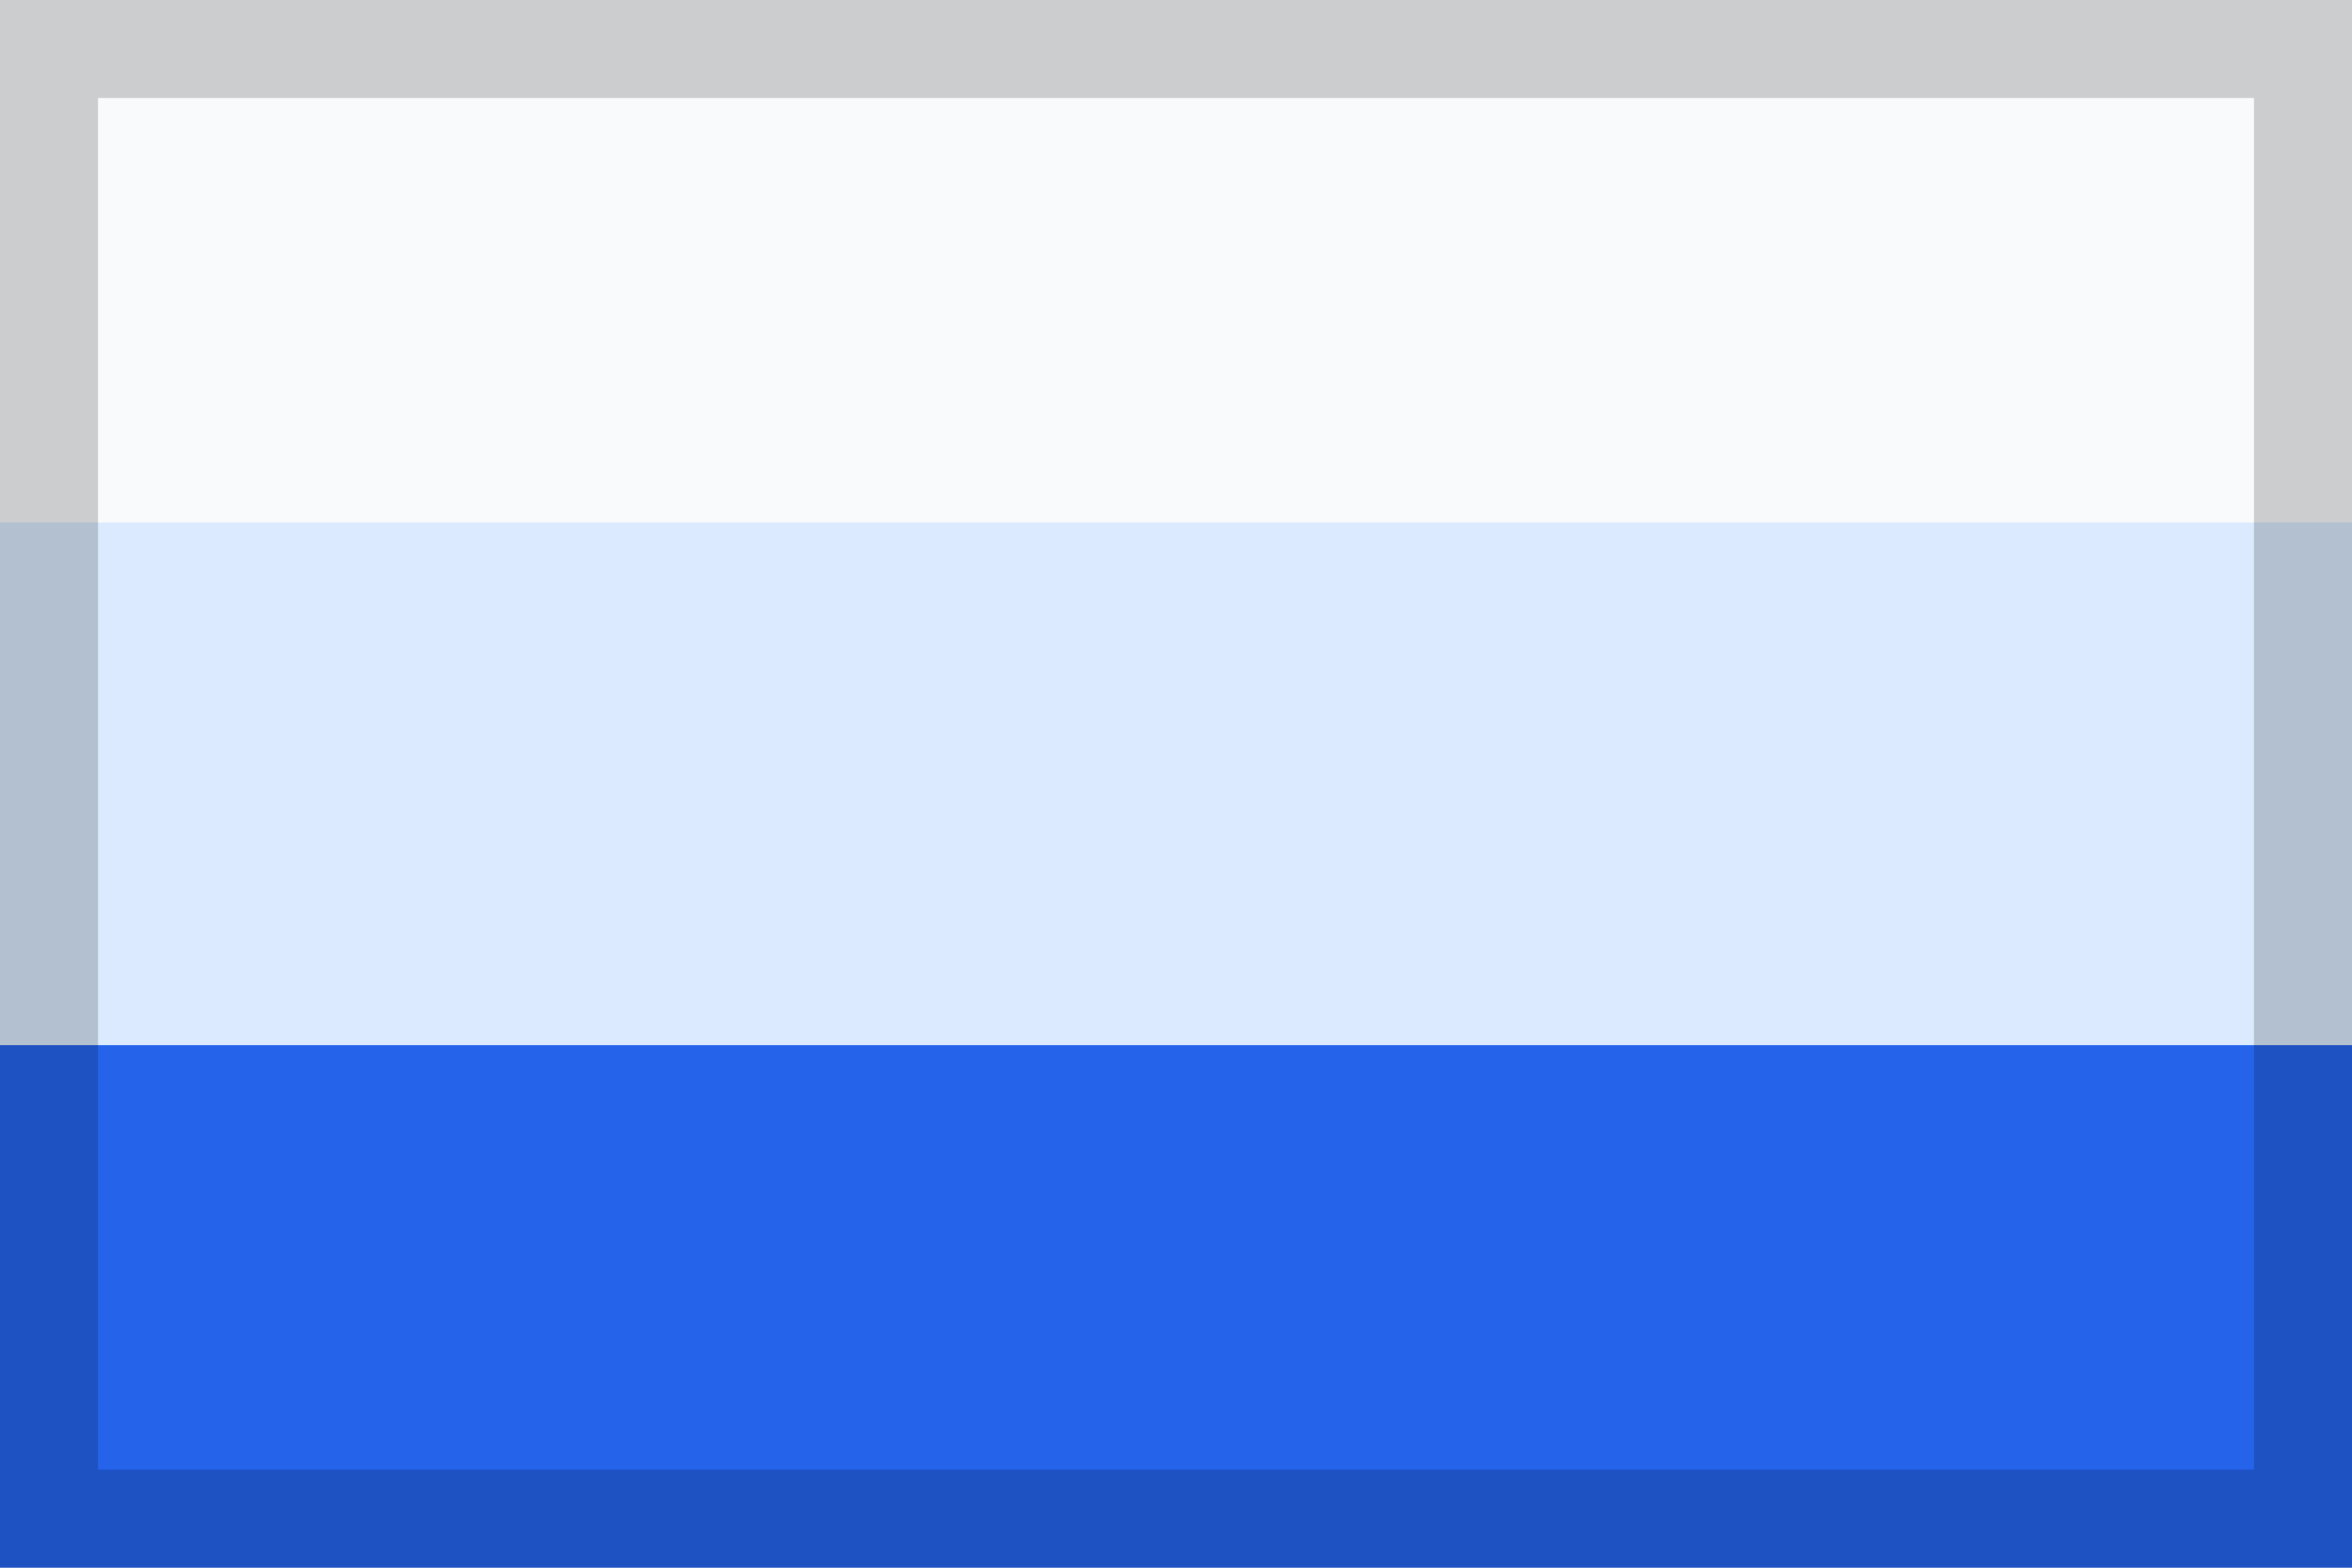
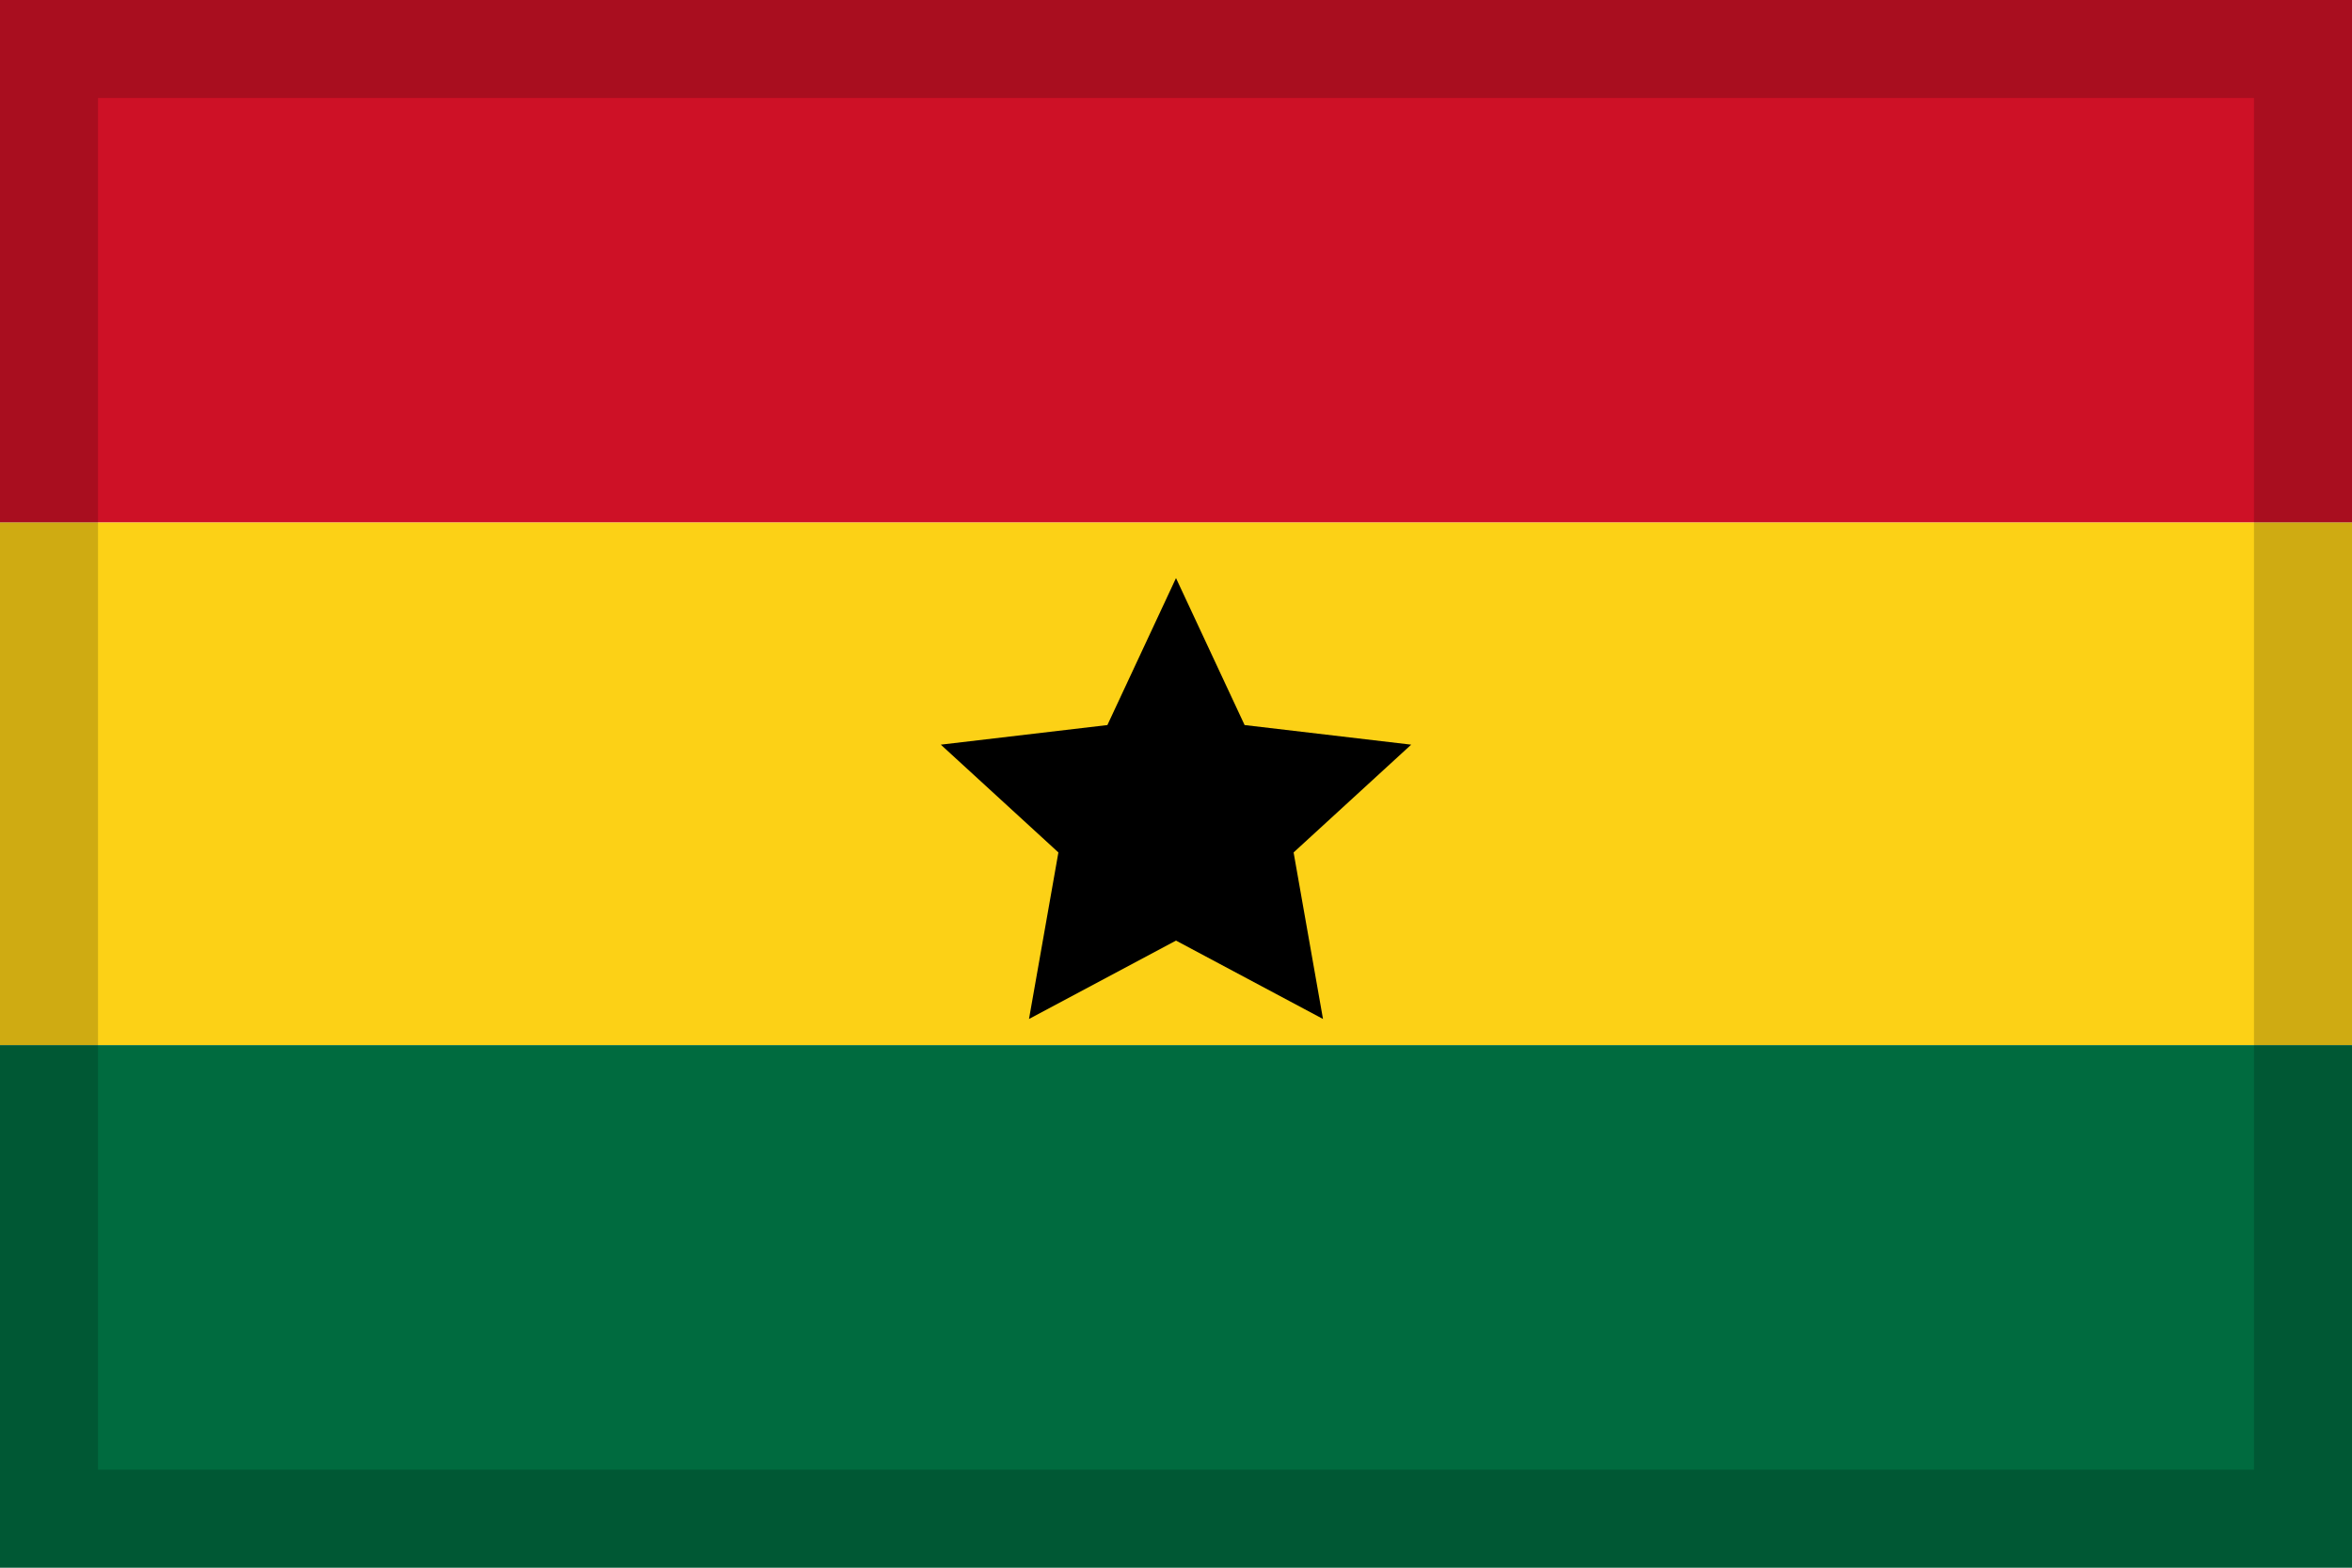
- <svg xmlns="http://www.w3.org/2000/svg" viewBox="0 0 24 16" role="img" aria-label="GH flag">
-   <rect width="24" height="16" fill="#f8fafc" />
-   <rect y="5.333" width="24" height="5.334" fill="#dbeafe" />
-   <rect y="10.667" width="24" height="5.333" fill="#2563eb" />
+ <svg xmlns="http://www.w3.org/2000/svg" viewBox="0 0 24 16" role="img" aria-label="Ghana flag">
+   <rect width="24" height="5.333" fill="#ce1126" />
+   <rect y="5.333" width="24" height="5.334" fill="#fcd116" />
+   <rect y="10.667" width="24" height="5.333" fill="#006b3f" />
+   <path d="m12 5.9.7 1.5 1.7.2-1.2 1.1.3 1.7-1.5-.8-1.5.8.3-1.7-1.2-1.1 1.7-.2z" fill="#000" />
  <rect x=".5" y=".5" width="23" height="15" fill="none" stroke="rgba(0,0,0,.18)" />
</svg>
